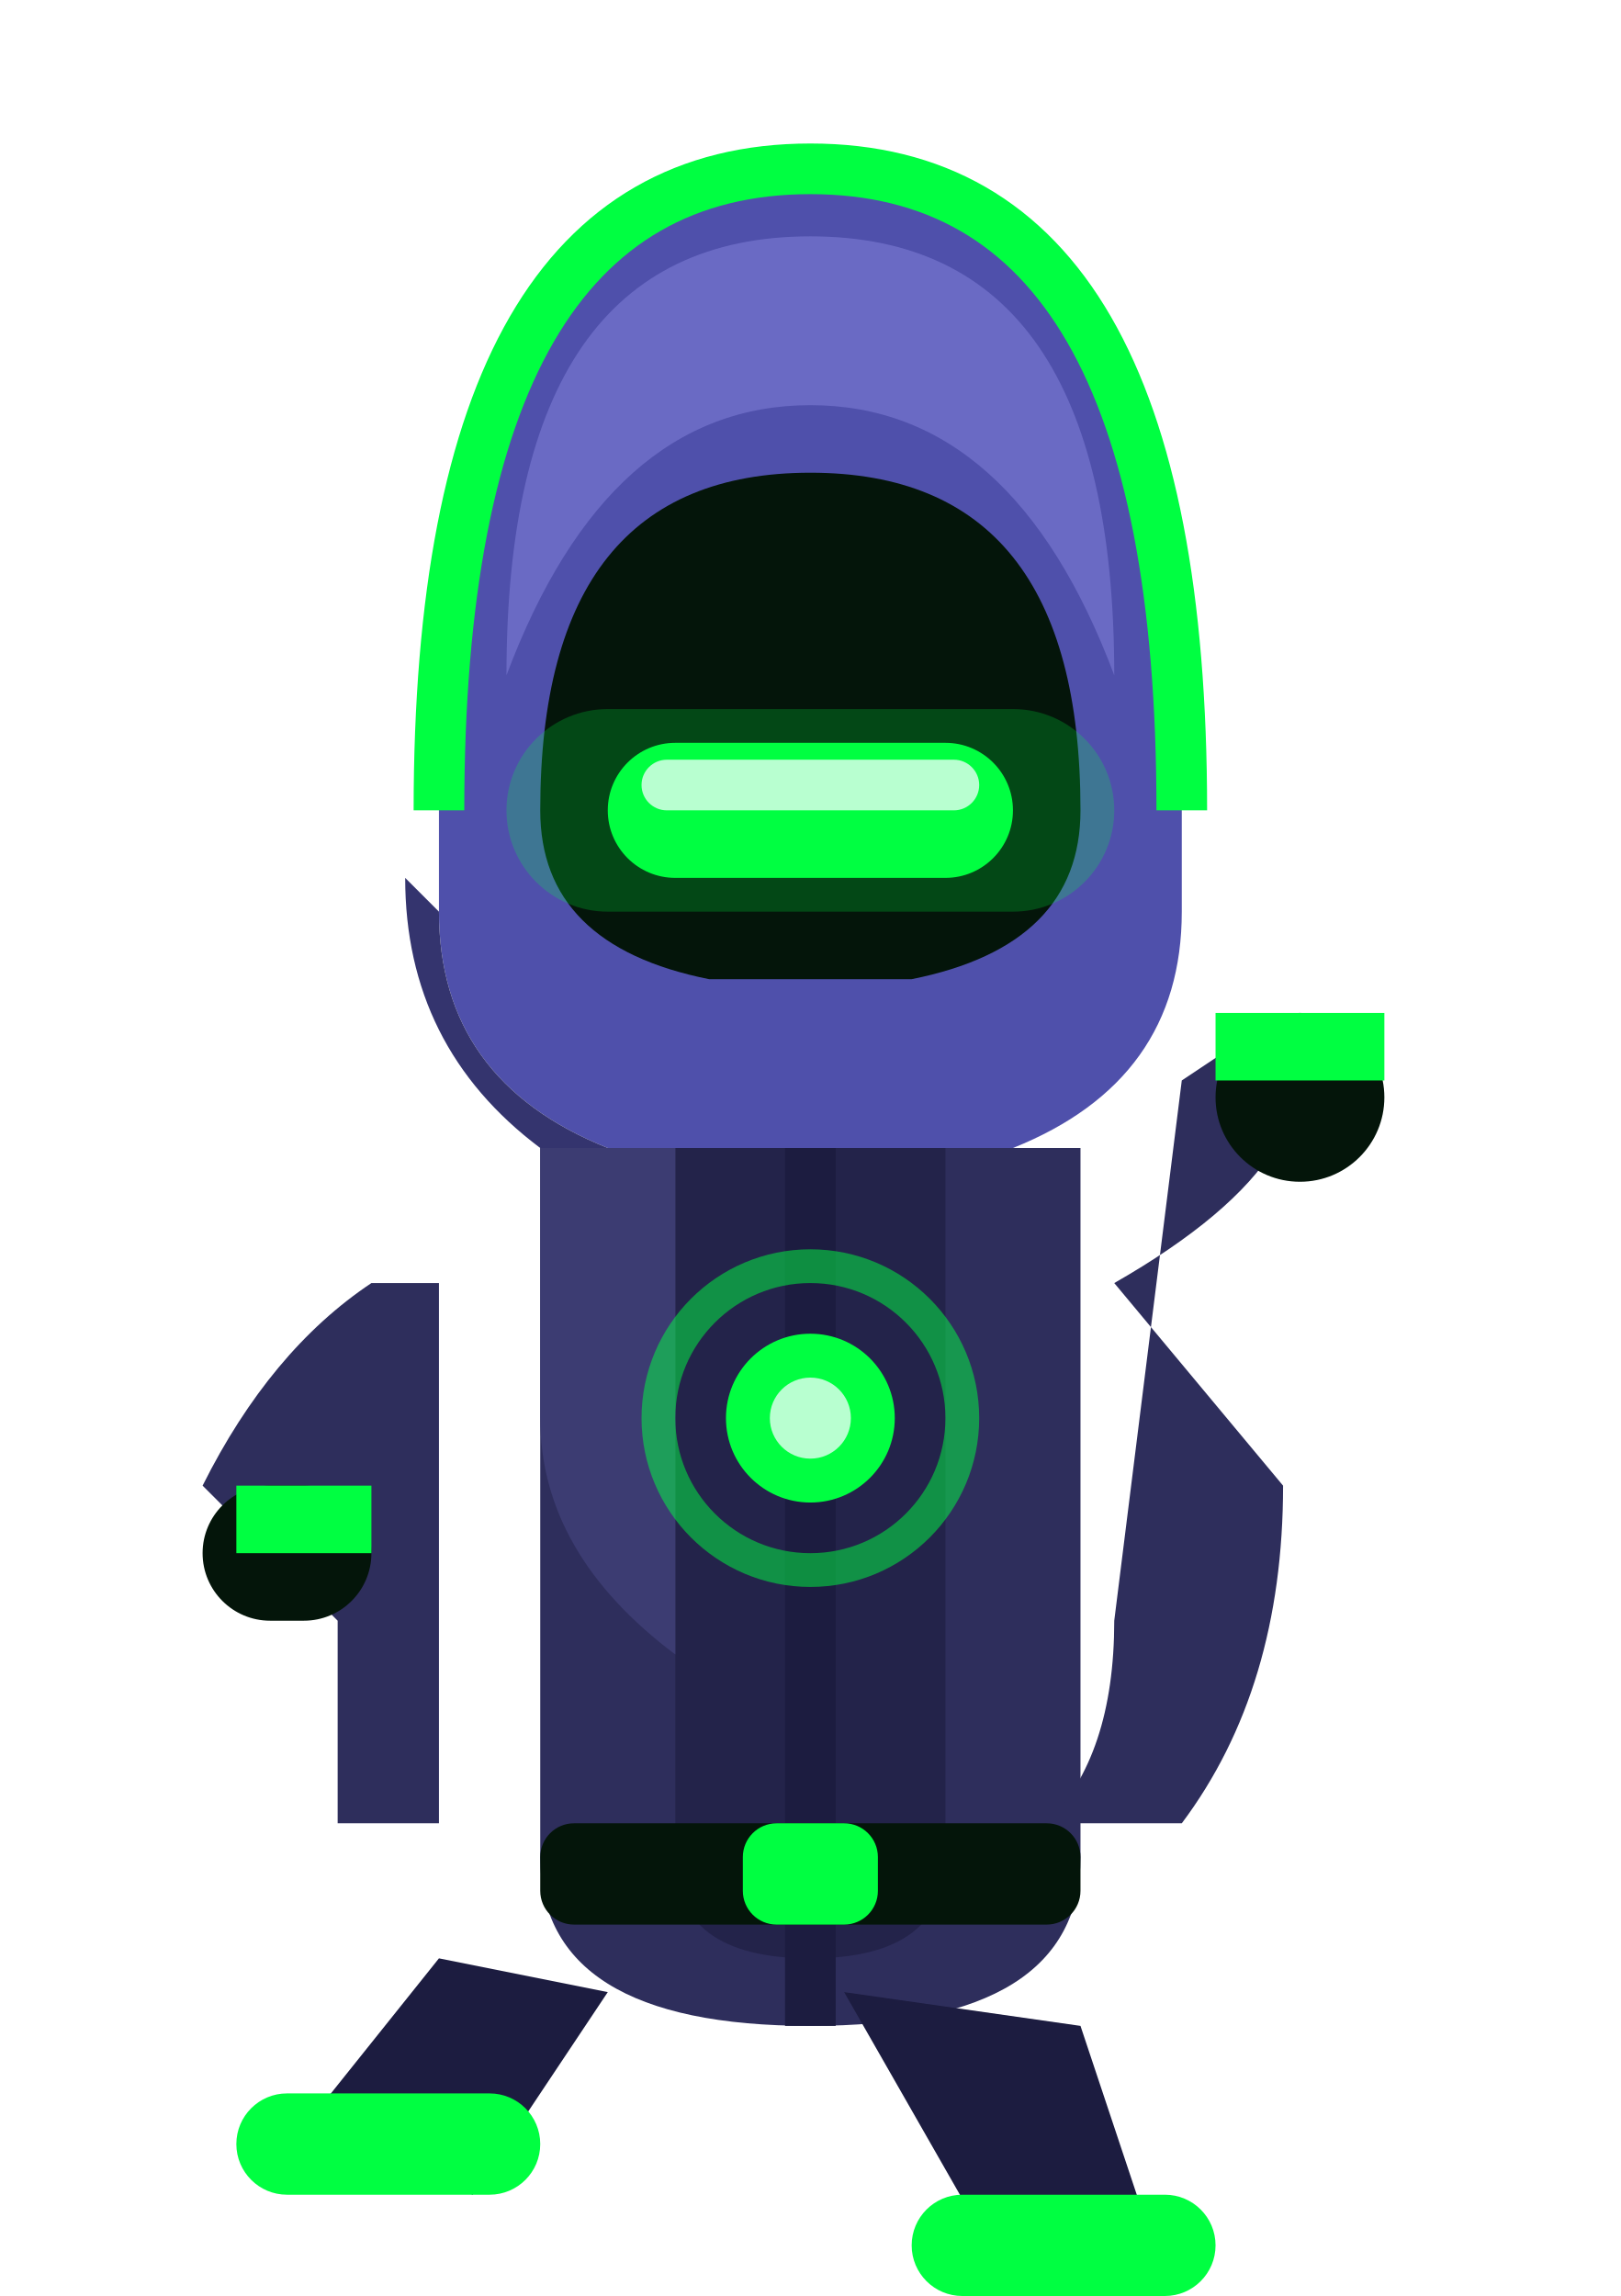
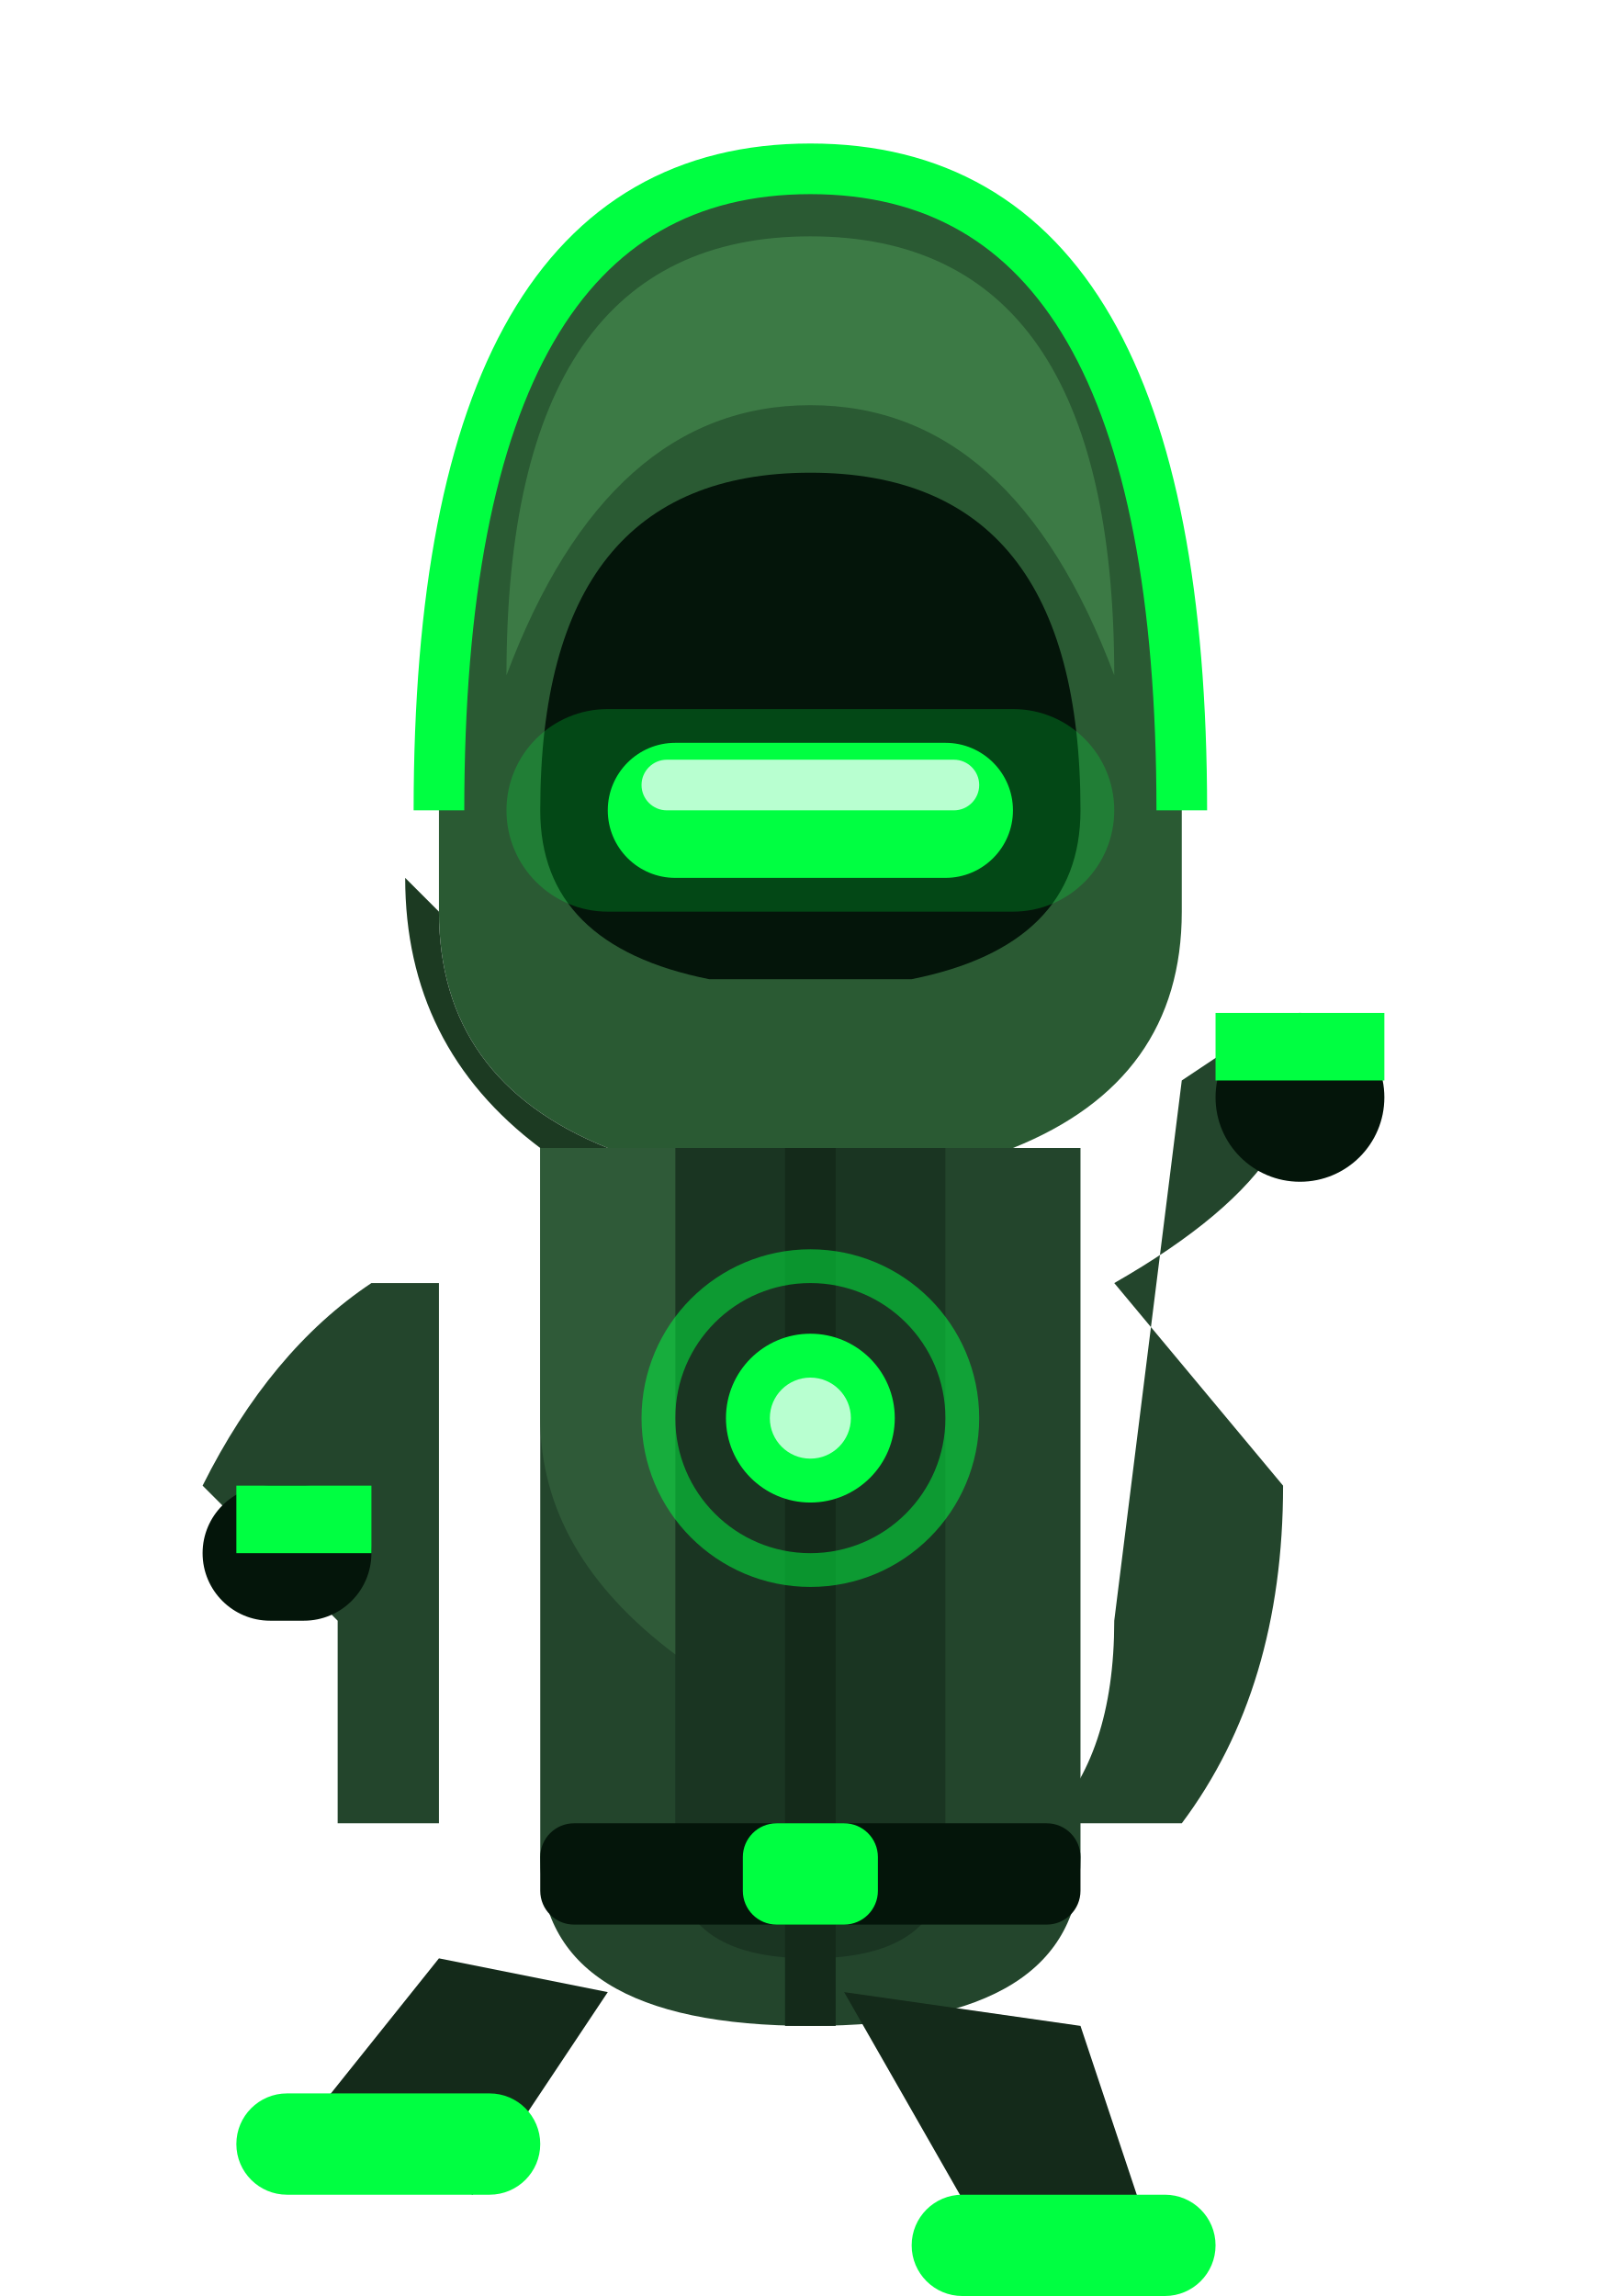
<svg xmlns="http://www.w3.org/2000/svg" width="48" height="68" viewBox="0 0 48 68">
-   <path d="M13 24 Q13 5 24 5 Q35 5 35 24 L35 27 Q35 32 30 34 L18 34 Q13 32 13 27 Z" fill="#4f50ab" />
-   <path d="M15 20 Q15 7 24 7 Q33 7 33 20 Q30 12 24 12 Q18 12 15 20 Z" fill="#6a6ac4" />
-   <path d="M13 27 Q13 32 18 34 L16 34 Q12 31 12 26 Z" fill="#34346e" />
+   <path d="M13 24 Q13 5 24 5 Q35 5 35 24 L35 27 Q35 32 30 34 L18 34 Q13 32 13 27 Z" fill="#2a5a33" />
+   <path d="M15 20 Q15 7 24 7 Q33 7 33 20 Q30 12 24 12 Q18 12 15 20 Z" fill="#3c7a45" />
+   <path d="M13 27 Q13 32 18 34 L16 34 Q12 31 12 26 Z" fill="#1c3a22" />
  <path d="M13 24 Q13 5 24 5 Q35 5 35 24" fill="none" stroke="#00ff41" stroke-width="1.5" />
  <path d="M16 24 Q16 14 24 14 Q32 14 32 24 Q32 28 27 29 L21 29 Q16 28 16 24 Z" fill="#04150a" />
  <rect x="15" y="21" width="18" height="6" rx="3" fill="#00ff41" opacity="0.22" />
  <rect x="18" y="22" width="12" height="4" rx="2" fill="#00ff41" />
  <rect x="19" y="22.5" width="10" height="1.5" rx="0.75" fill="#b8ffd0" />
-   <path d="M16 34 L16 55 Q16 60 24 60 Q32 60 32 55 L32 34 Z" fill="#2e2e5c" />
-   <path d="M20 34 L20 55 Q20 58 24 58 Q28 58 28 55 L28 34 Z" fill="#23234a" />
-   <path d="M16 34 L16 42 Q16 46 20 49 L20 34 Z" fill="#3c3c72" />
-   <path d="M24 34 L24 60" stroke="#1c1c40" stroke-width="1.5" />
+   <path d="M16 34 L16 55 Q16 60 24 60 Q32 60 32 55 L32 34 Z" fill="#23452c" />
+   <path d="M20 34 L20 55 Q20 58 24 58 Q28 58 28 55 L28 34 Z" fill="#1a3522" />
+   <path d="M16 34 L16 42 Q16 46 20 49 L20 34 Z" fill="#2f5a38" />
+   <path d="M24 34 L24 60" stroke="#142a1a" stroke-width="1.5" />
  <circle cx="24" cy="42" r="4.5" fill="none" stroke="#00ff41" stroke-width="1" opacity="0.5" />
  <circle cx="24" cy="42" r="2.5" fill="#00ff41" />
  <circle cx="24" cy="42" r="1.2" fill="#b8ffd0" />
-   <path d="M33 38 Q40 34 38 30 L35 32 L33 48 Q33 52 31 54 L35 54 Q38 50 38 44 Z" fill="#2e2e5c" />
+   <path d="M33 38 Q40 34 38 30 L35 32 L33 48 Q33 52 31 54 L35 54 Q38 50 38 44 Z" fill="#23452c" />
  <rect x="36" y="30" width="5" height="5" rx="2.5" fill="#04150a" />
-   <path d="M11 38 Q8 40 6 44 L8 46 L10 48 L10 54 L13 54 Q13 46 13 38 Z" fill="#2e2e5c" />
+   <path d="M11 38 Q8 40 6 44 L8 46 L10 48 L10 54 L13 54 Q13 46 13 38 Z" fill="#23452c" />
  <rect x="6" y="44" width="5" height="4" rx="2" fill="#04150a" />
  <rect x="36" y="30" width="5" height="2" fill="#00ff41" />
  <rect x="7" y="44" width="4" height="2" fill="#00ff41" />
  <rect x="16" y="54" width="16" height="3" rx="1" fill="#04150a" />
  <rect x="22" y="54" width="4" height="3" rx="1" fill="#00ff41" />
-   <path d="M25 59 L29 66 L34 66 L32 60 Z" fill="#1c1c40" />
-   <path d="M18 59 L14 65 L9 63 L13 58 Z" fill="#1c1c40" />
+   <path d="M25 59 L29 66 L34 66 L32 60 Z" fill="#142a1a" />
+   <path d="M18 59 L14 65 L9 63 L13 58 Z" fill="#142a1a" />
  <rect x="27" y="65" width="9" height="3" rx="1.5" fill="#00ff41" />
  <rect x="7" y="62" width="9" height="3" rx="1.5" fill="#00ff41" />
</svg>
